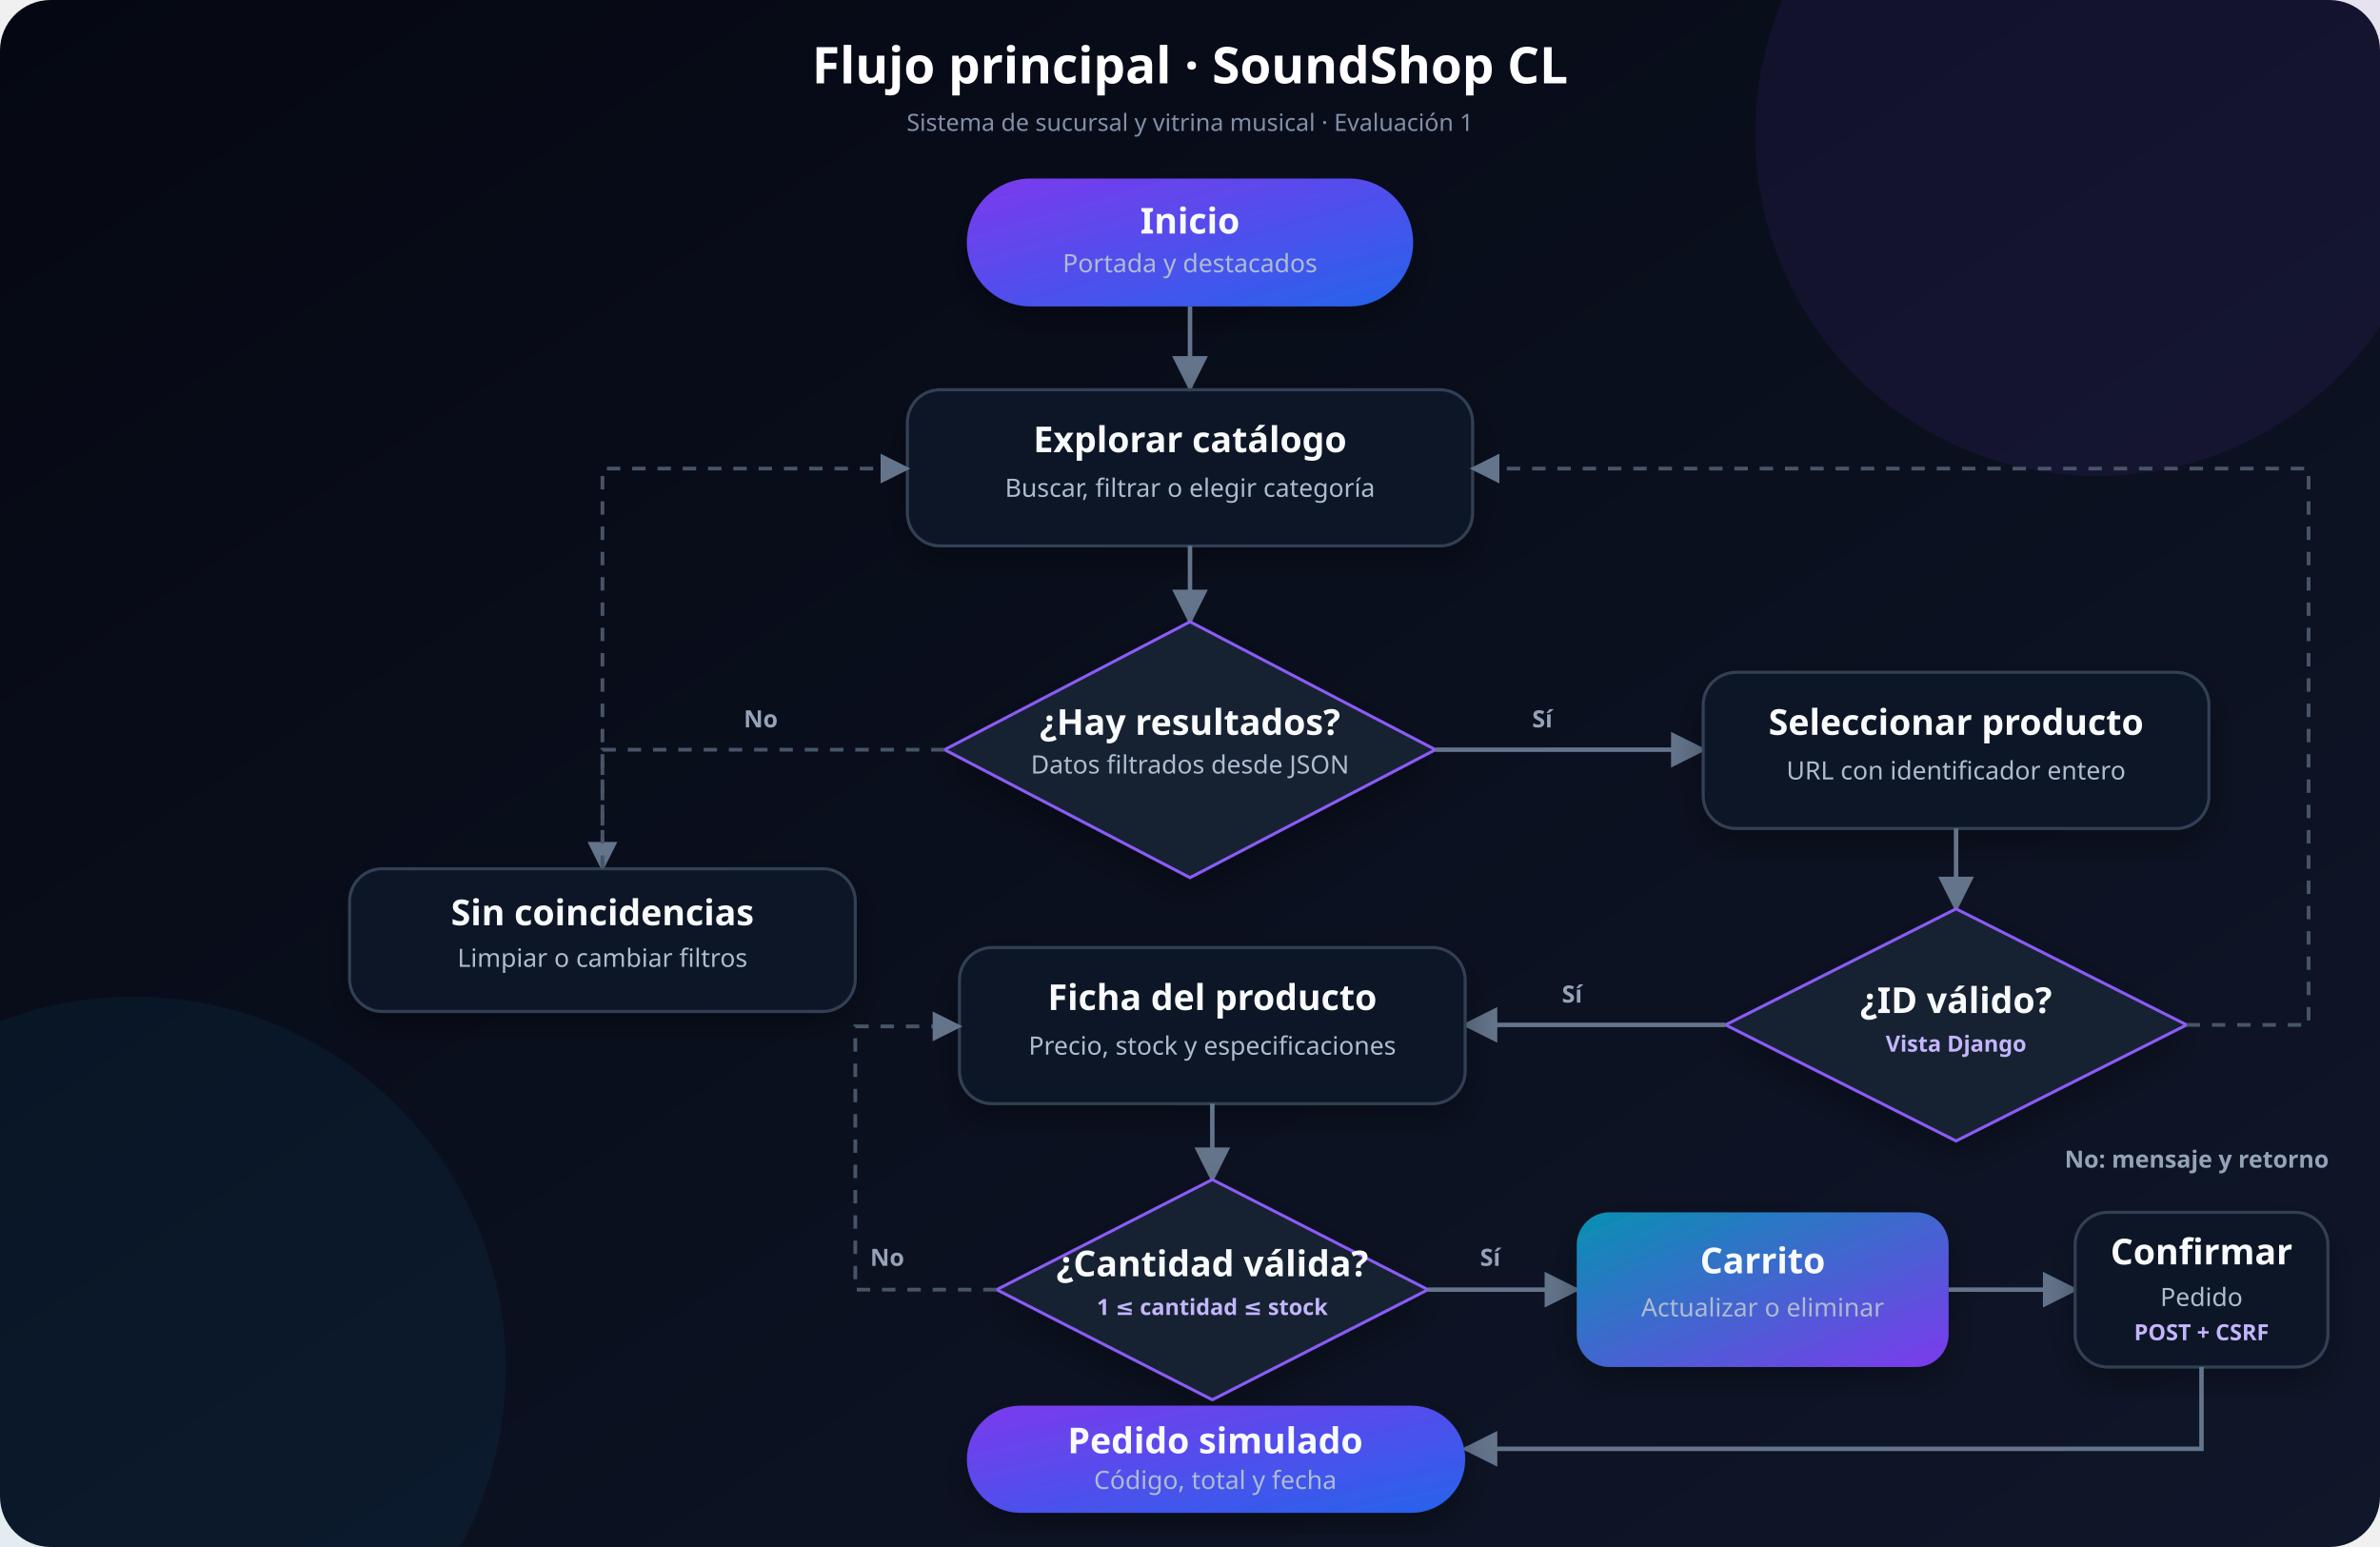
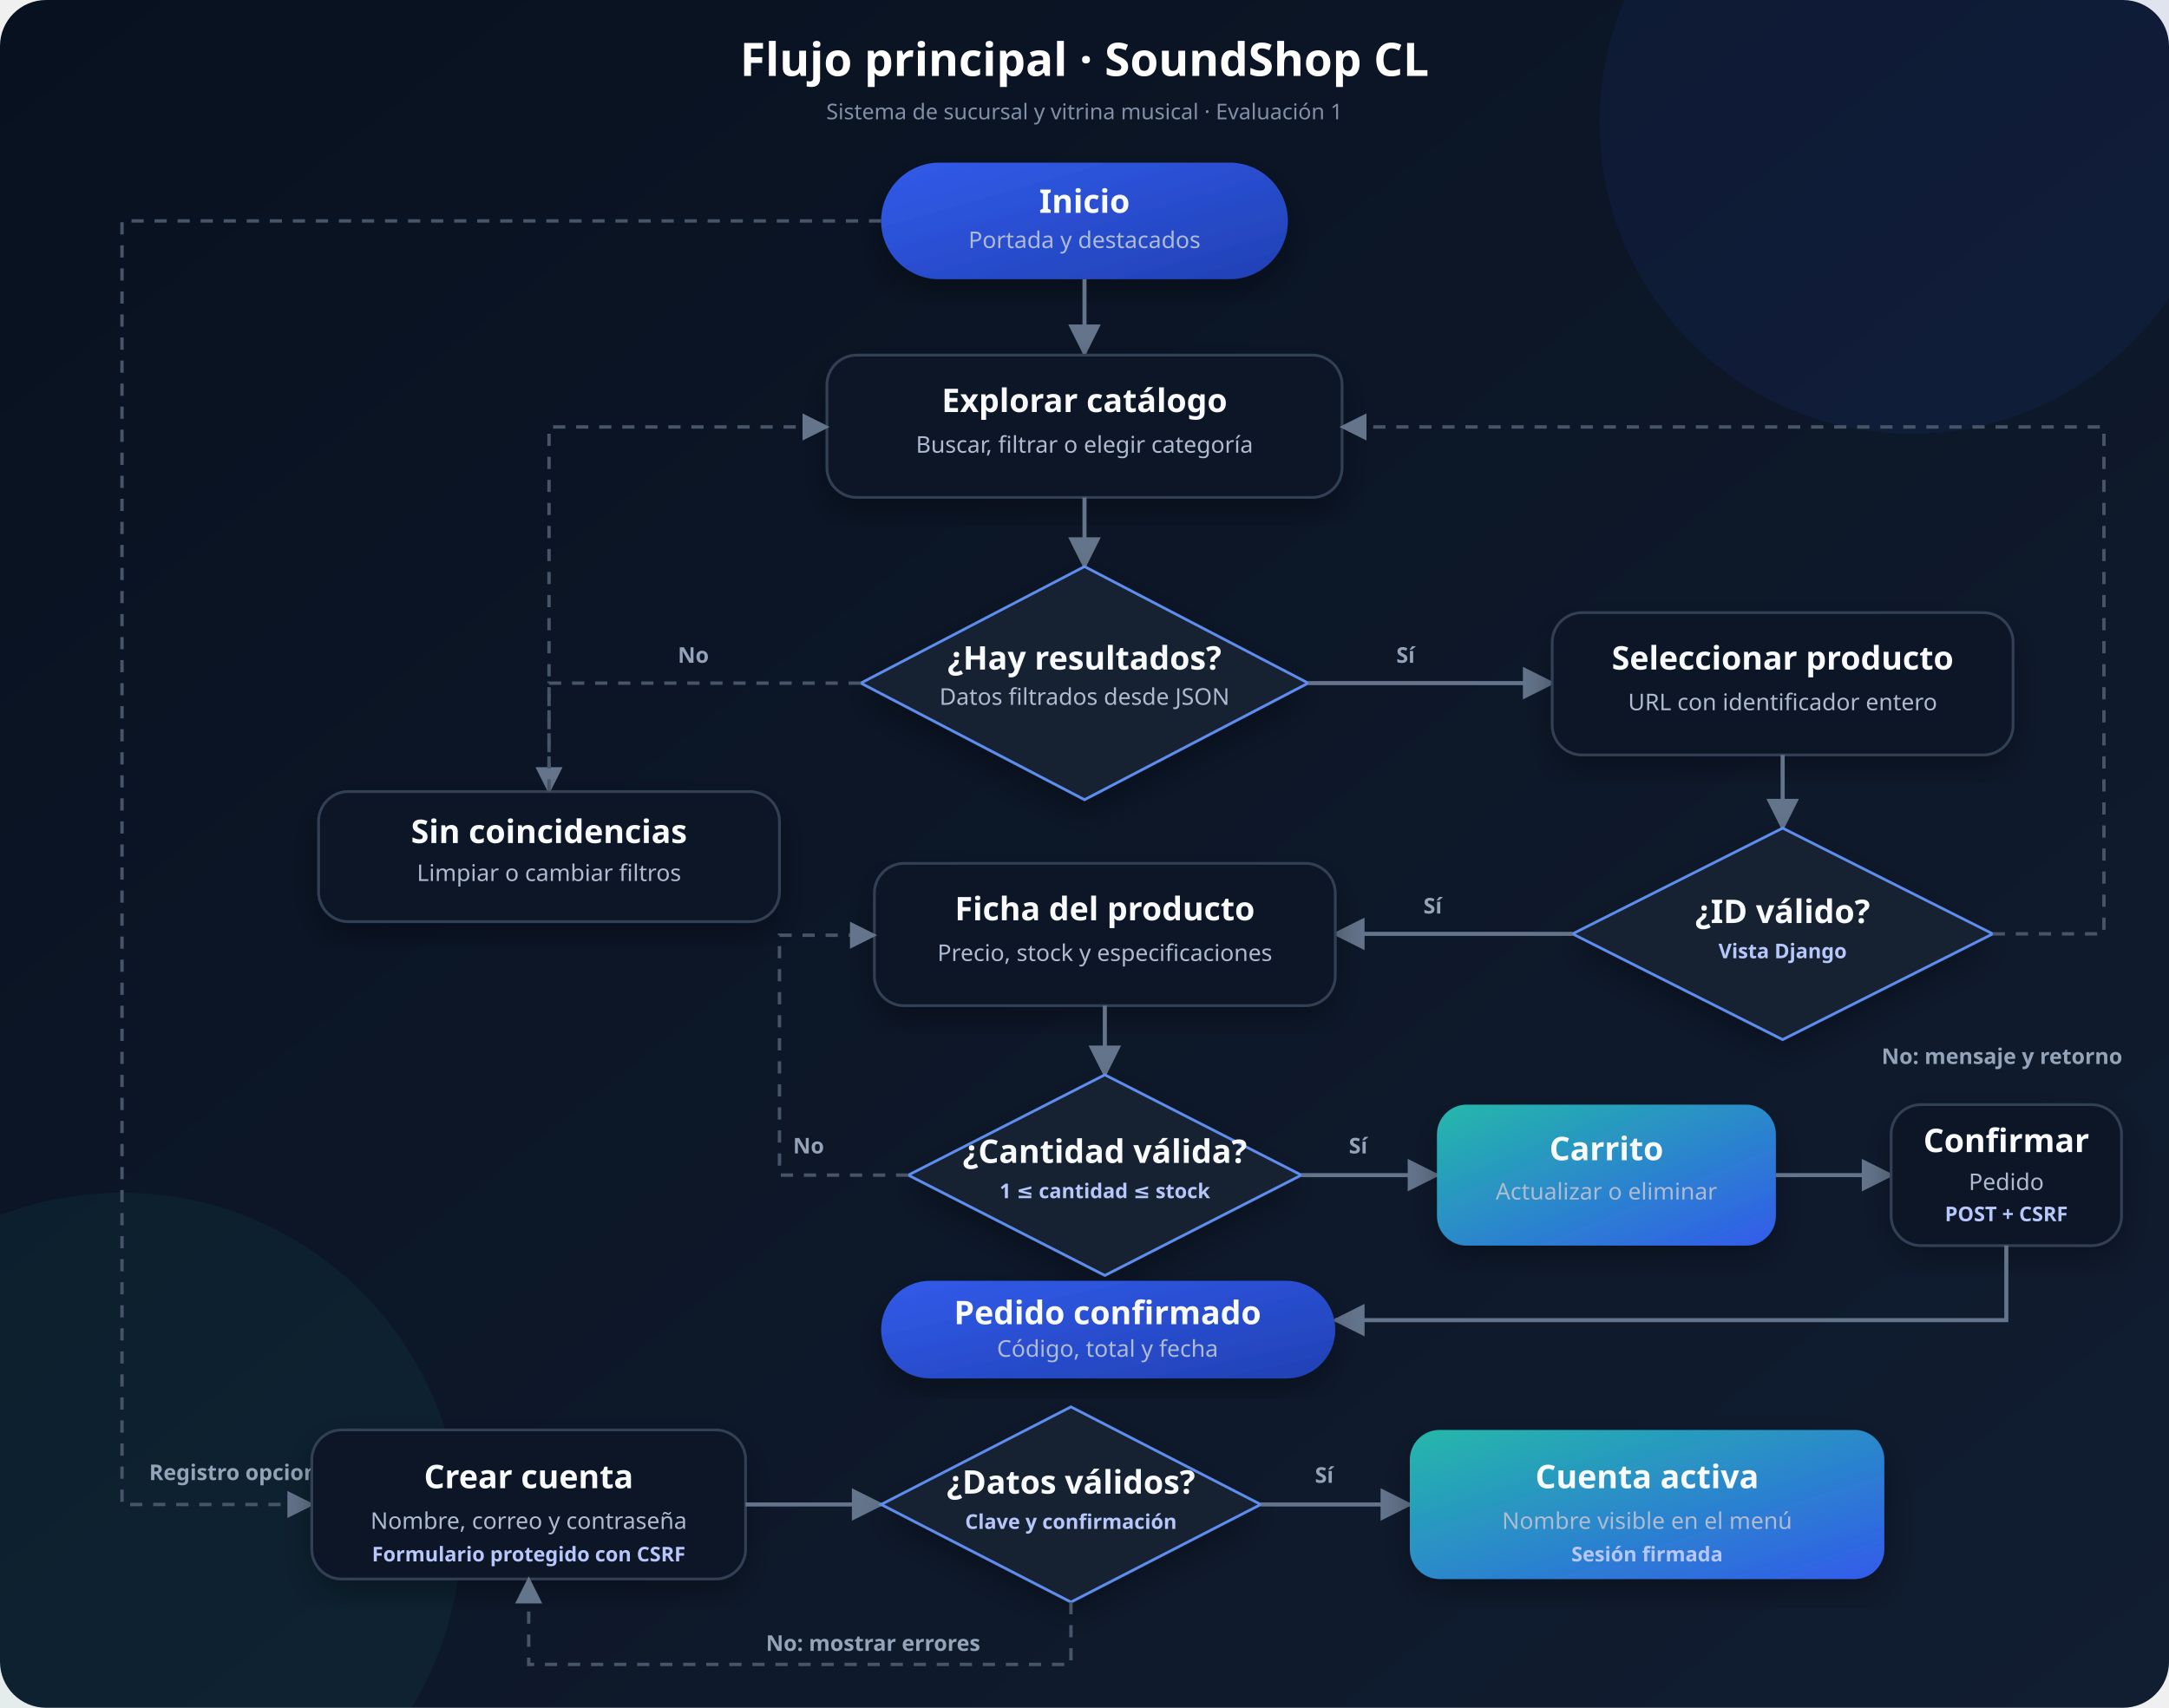
- <svg xmlns="http://www.w3.org/2000/svg" width="1600" height="1040" viewBox="0 0 1600 1040" role="img" aria-labelledby="title desc">
+ <svg xmlns="http://www.w3.org/2000/svg" width="1600" height="1260" viewBox="0 0 1600 1260" role="img" aria-labelledby="title desc">
  <defs>
    <linearGradient id="bg" x1="0" y1="0" x2="1" y2="1">
-       <stop stop-color="#050812" />
-       <stop offset="1" stop-color="#10172a" />
+       <stop stop-color="#08111f" />
+       <stop offset="1" stop-color="#111d31" />
    </linearGradient>
    <linearGradient id="primary" x1="0" y1="0" x2="1" y2="1">
-       <stop stop-color="#7c3aed" />
-       <stop offset="1" stop-color="#2563eb" />
+       <stop stop-color="#315bea" />
+       <stop offset="1" stop-color="#2140b4" />
    </linearGradient>
    <linearGradient id="accent" x1="0" y1="0" x2="1" y2="1">
-       <stop stop-color="#0891b2" />
-       <stop offset="1" stop-color="#7c3aed" />
+       <stop stop-color="#24b8aa" />
+       <stop offset="1" stop-color="#315bea" />
    </linearGradient>
    <filter id="shadow" x="-20%" y="-20%" width="140%" height="140%">
      <feDropShadow dx="0" dy="10" stdDeviation="12" flood-color="#000" flood-opacity=".32" />
    </filter>
    <marker id="arrow" viewBox="0 0 10 10" refX="9" refY="5" markerWidth="8" markerHeight="8" orient="auto-start-reverse">
      <path d="M0 0l10 5-10 5z" fill="#64748b" />
    </marker>
    <style>
      .box{fill:#111827;stroke:#334155;stroke-width:2;filter:url(#shadow)}
-       .decision{fill:#172033;stroke:#8b5cf6;stroke-width:2;filter:url(#shadow)}
+       .decision{fill:#172033;stroke:#5f8dee;stroke-width:2;filter:url(#shadow)}
      .line{fill:none;stroke:#64748b;stroke-width:3;marker-end:url(#arrow)}
      .dash{fill:none;stroke:#475569;stroke-width:2.5;stroke-dasharray:9 8;marker-end:url(#arrow)}
-       .h{font:700 24px 'Segoe UI',sans-serif;fill:#f8fafc;text-anchor:middle}
-       .p{font:400 17px 'Segoe UI',sans-serif;fill:#aebbd0;text-anchor:middle}
-       .small{font:700 15px 'Segoe UI',sans-serif;fill:#c4b5fd;text-anchor:middle}
-       .label{font:700 16px 'Segoe UI',sans-serif;fill:#94a3b8}
+       .h{font:700 24px 'Bahnschrift','Segoe UI',sans-serif;fill:#f8fafc;text-anchor:middle}
+       .p{font:400 17px 'Aptos','Segoe UI',sans-serif;fill:#aebbd0;text-anchor:middle}
+       .small{font:700 15px 'Aptos','Segoe UI',sans-serif;fill:#b7c7fb;text-anchor:middle}
+       .label{font:700 16px 'Aptos','Segoe UI',sans-serif;fill:#94a3b8}
    </style>
  </defs>
-   <rect width="1600" height="1040" rx="34" fill="url(#bg)" />
-   <circle cx="1410" cy="90" r="230" fill="#7c3aed" opacity=".08" />
-   <circle cx="90" cy="920" r="250" fill="#0ea5e9" opacity=".06" />
-   <text x="800" y="56" font-family="Segoe UI,sans-serif" font-size="34" font-weight="800" fill="#fff" text-anchor="middle">Flujo principal · SoundShop CL</text>
-   <text x="800" y="88" font-family="Segoe UI,sans-serif" font-size="16" fill="#8290a7" text-anchor="middle">Sistema de sucursal y vitrina musical · Evaluación 1</text>
+   <rect width="1600" height="1260" rx="34" fill="url(#bg)" />
+   <circle cx="1410" cy="90" r="230" fill="#315bea" opacity=".08" />
+   <circle cx="90" cy="1130" r="250" fill="#24b8aa" opacity=".06" />
+   <text x="800" y="56" font-family="Bahnschrift,Segoe UI,sans-serif" font-size="34" font-weight="800" fill="#fff" text-anchor="middle">Flujo principal · SoundShop CL</text>
+   <text x="800" y="88" font-family="Aptos,Segoe UI,sans-serif" font-size="16" fill="#8290a7" text-anchor="middle">Sistema de sucursal y vitrina musical · Evaluación 1</text>
  <rect x="650" y="120" width="300" height="86" rx="43" fill="url(#primary)" filter="url(#shadow)" />
  <text class="h" x="800" y="157">Inicio</text>
  <text class="p" x="800" y="183" fill="#ddd6fe">Portada y destacados</text>
  <path class="line" d="M800 206v55" />
  <rect class="box" x="610" y="262" width="380" height="105" rx="22" />
  <text class="h" x="800" y="304">Explorar catálogo</text>
  <text class="p" x="800" y="334">Buscar, filtrar o elegir categoría</text>
  <path class="line" d="M800 367v51" />
  <path class="decision" d="M800 418l165 86-165 86-165-86z" />
  <text class="h" x="800" y="494">¿Hay resultados?</text>
  <text class="p" x="800" y="520">Datos filtrados desde JSON</text>
  <path class="dash" d="M635 504H405v80" />
  <text class="label" x="500" y="489">No</text>
  <rect class="box" x="235" y="584" width="340" height="96" rx="22" />
  <text class="h" x="405" y="622">Sin coincidencias</text>
  <text class="p" x="405" y="650">Limpiar o cambiar filtros</text>
  <path class="dash" d="M405 584V315h205" />
  <path class="line" d="M965 504h180" />
  <text class="label" x="1030" y="489">Sí</text>
  <rect class="box" x="1145" y="452" width="340" height="105" rx="22" />
  <text class="h" x="1315" y="494">Seleccionar producto</text>
  <text class="p" x="1315" y="524">URL con identificador entero</text>
  <path class="line" d="M1315 557v54" />
  <path class="decision" d="M1315 611l155 78-155 78-155-78z" />
  <text class="h" x="1315" y="681">¿ID válido?</text>
  <text class="small" x="1315" y="707">Vista Django</text>
  <path class="dash" d="M1470 689h82V315H990" />
  <text class="label" x="1388" y="785">No: mensaje y retorno</text>
  <path class="line" d="M1160 689H985" />
  <text class="label" x="1050" y="674">Sí</text>
  <rect class="box" x="645" y="637" width="340" height="105" rx="22" />
  <text class="h" x="815" y="679">Ficha del producto</text>
  <text class="p" x="815" y="709">Precio, stock y especificaciones</text>
  <path class="line" d="M815 742v51" />
  <path class="decision" d="M815 793l145 74-145 74-145-74z" />
  <text class="h" x="815" y="858">¿Cantidad válida?</text>
  <text class="small" x="815" y="884">1 ≤ cantidad ≤ stock</text>
  <path class="dash" d="M670 867H575V690h70" />
  <text class="label" x="585" y="851">No</text>
  <path class="line" d="M960 867h100" />
  <text class="label" x="995" y="851">Sí</text>
  <rect x="1060" y="815" width="250" height="104" rx="22" fill="url(#accent)" filter="url(#shadow)" />
  <text class="h" x="1185" y="856">Carrito</text>
  <text class="p" x="1185" y="885" fill="#e0f2fe">Actualizar o eliminar</text>
  <path class="line" d="M1310 867h85" />
  <rect class="box" x="1395" y="815" width="170" height="104" rx="22" />
  <text class="h" x="1480" y="850">Confirmar</text>
  <text class="p" x="1480" y="878">Pedido</text>
  <text class="small" x="1480" y="901">POST + CSRF</text>
  <path class="line" d="M1480 919v55H985" />
  <rect x="650" y="945" width="335" height="72" rx="36" fill="url(#primary)" filter="url(#shadow)" />
-   <text class="h" x="817" y="977">Pedido simulado</text>
-   <text class="p" x="817" y="1001" fill="#ddd6fe">Código, total y fecha</text>
+   <text class="h" x="817" y="977">Pedido confirmado</text>
+   <text class="p" x="817" y="1001" fill="#dce5ff">Código, total y fecha</text>
+   <path class="dash" d="M650 163H90v947h140" />
+   <text class="label" x="110" y="1092">Registro opcional</text>
+   <rect class="box" x="230" y="1055" width="320" height="110" rx="22" />
+   <text class="h" x="390" y="1098">Crear cuenta</text>
+   <text class="p" x="390" y="1128">Nombre, correo y contraseña</text>
+   <text class="small" x="390" y="1152">Formulario protegido con CSRF</text>
+   <path class="line" d="M550 1110h100" />
+   <path class="decision" d="M790 1038l140 72-140 72-140-72z" />
+   <text class="h" x="790" y="1102">¿Datos válidos?</text>
+   <text class="small" x="790" y="1128">Clave y confirmación</text>
+   <path class="dash" d="M790 1182v46H390v-63" />
+   <text class="label" x="565" y="1218">No: mostrar errores</text>
+   <path class="line" d="M930 1110h110" />
+   <text class="label" x="970" y="1094">Sí</text>
+   <rect x="1040" y="1055" width="350" height="110" rx="22" fill="url(#accent)" filter="url(#shadow)" />
+   <text class="h" x="1215" y="1098">Cuenta activa</text>
+   <text class="p" x="1215" y="1128" fill="#e0f2fe">Nombre visible en el menú</text>
+   <text class="small" x="1215" y="1152">Sesión firmada</text>
</svg>
